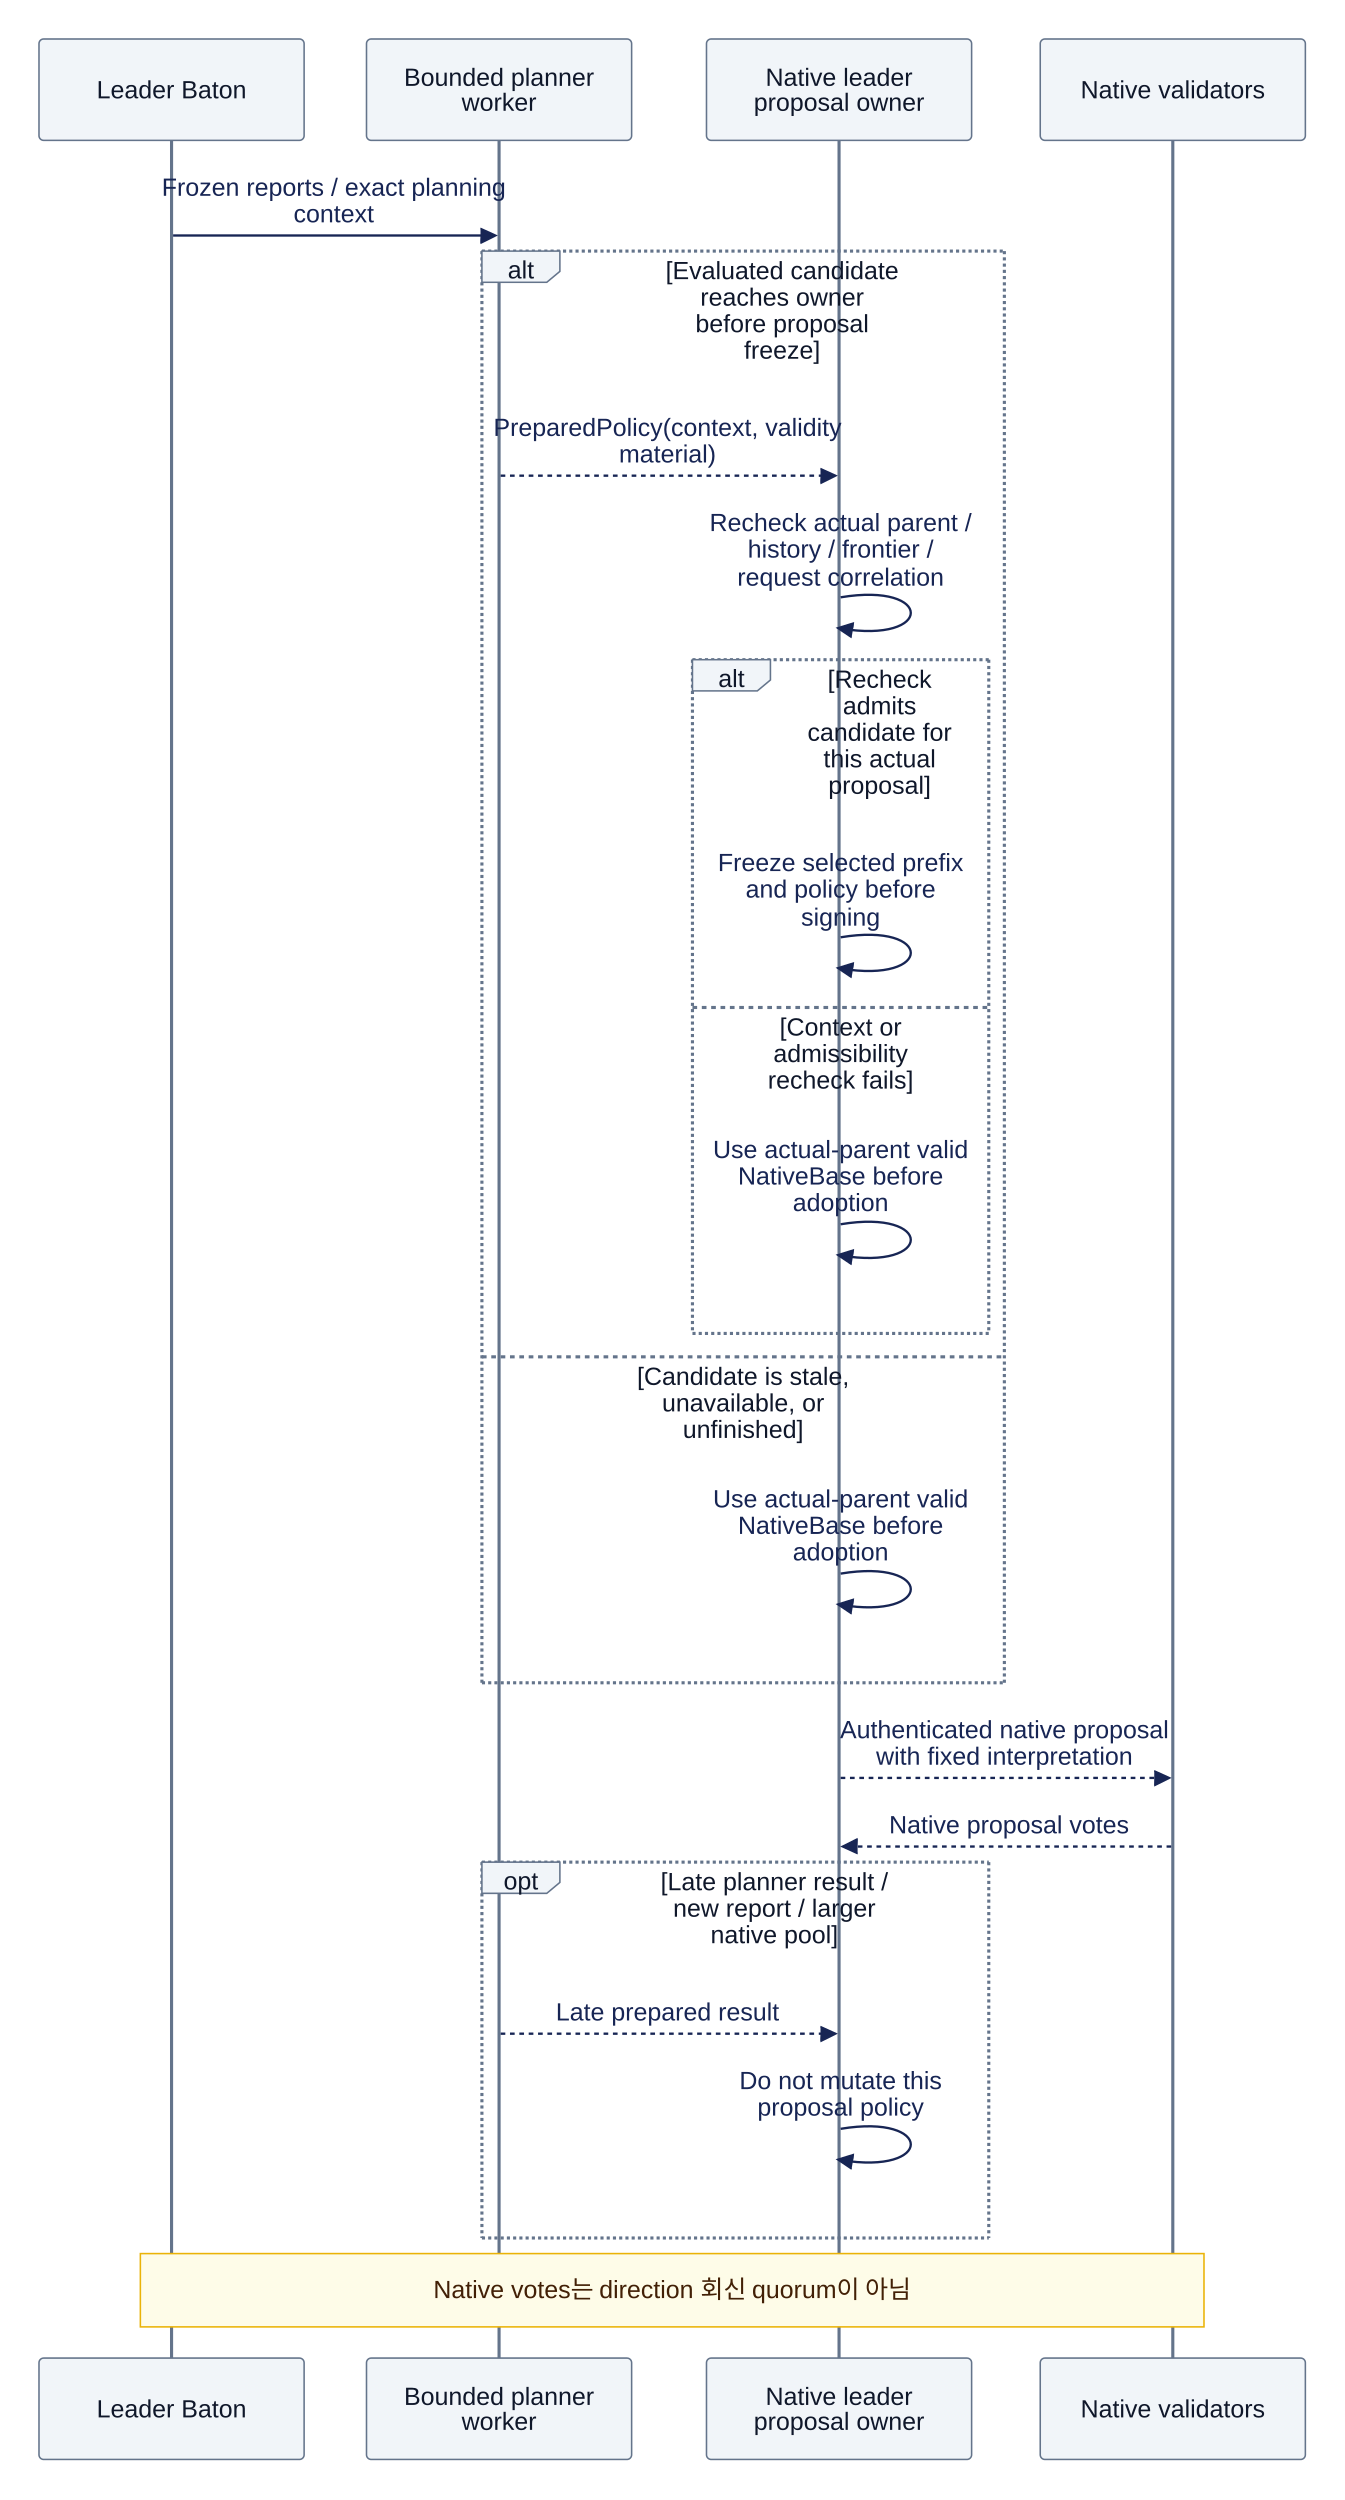
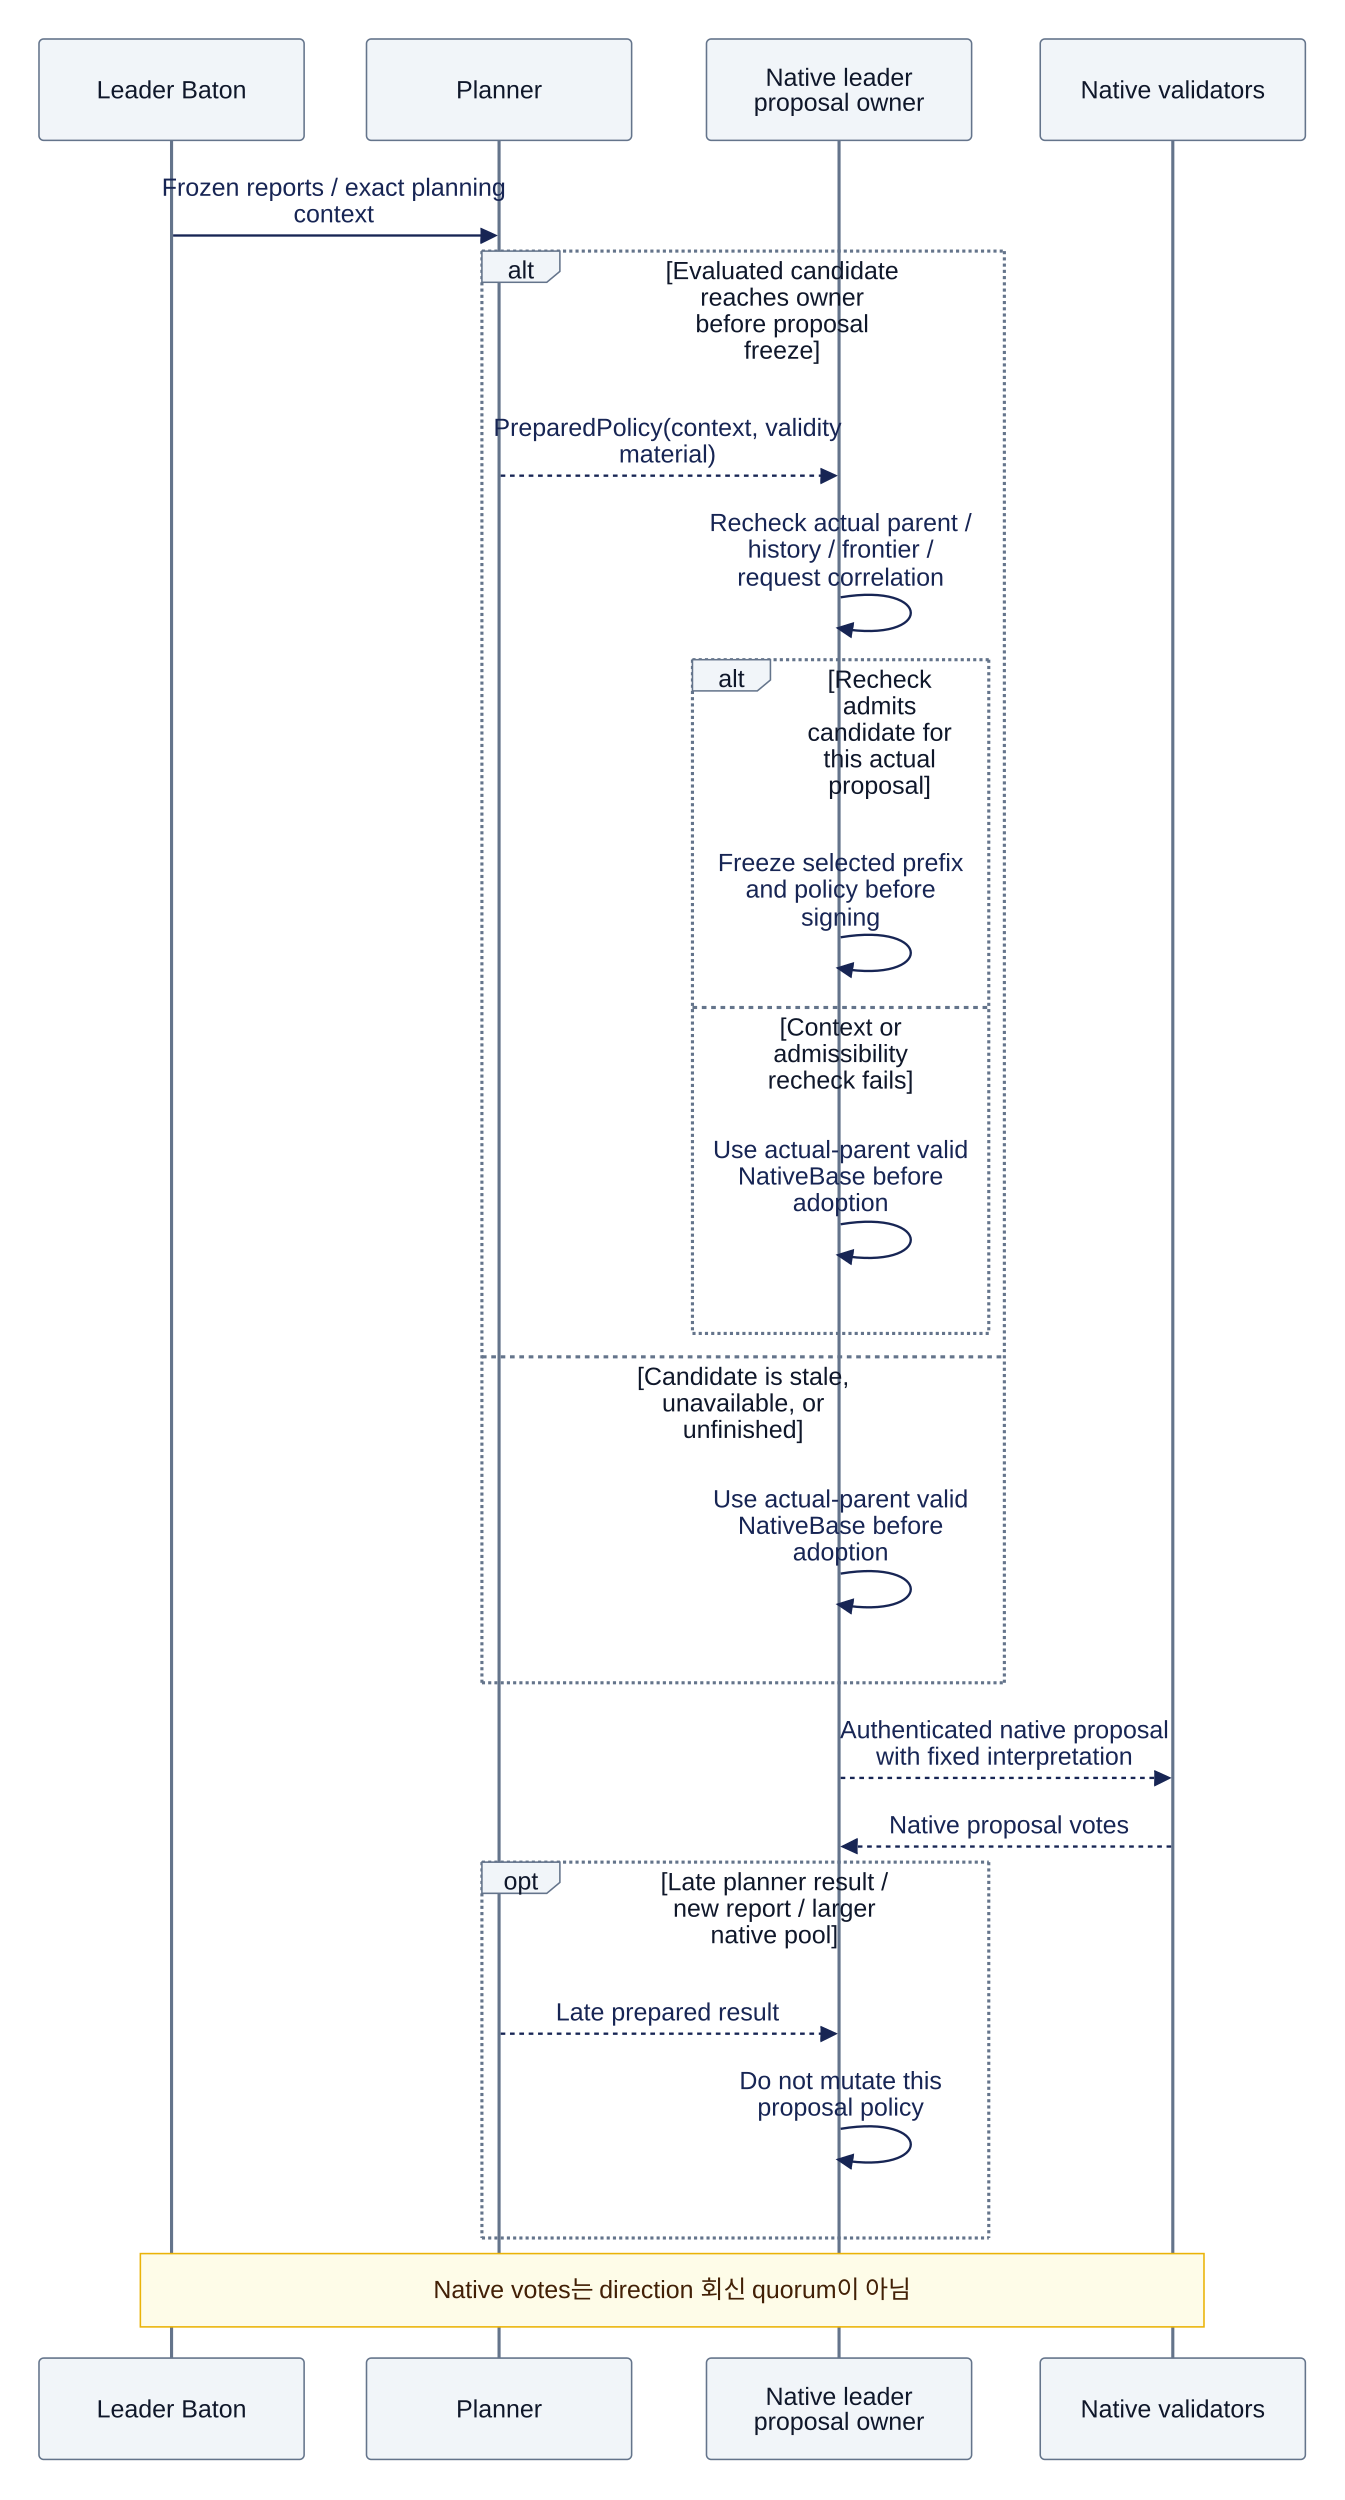
<svg xmlns="http://www.w3.org/2000/svg" id="diagram-12" width="862" height="1603" viewBox="-25 -25 862 1603" role="graphics-document document" aria-roledescription="sequence">
  <g>
    <rect x="642" y="1487" fill="#eaeaea" stroke="#666" width="170" height="65" name="V" rx="3" ry="3" class="actor actor-bottom" />
    <text x="727" y="1519.5" dominant-baseline="central" alignment-baseline="central" class="actor actor-box" style="text-anchor: middle; font-size: 16px; font-weight: 400; font-family: Arial, &quot;Apple SD Gothic Neo&quot;, sans-serif;">
      <tspan x="727" dy="0">Native validators</tspan>
    </text>
  </g>
  <g>
    <rect x="428" y="1487" fill="#eaeaea" stroke="#666" width="170" height="65" name="N" rx="3" ry="3" class="actor actor-bottom" />
    <text x="513" y="1519.5" dominant-baseline="central" alignment-baseline="central" class="actor actor-box" style="text-anchor: middle; font-size: 16px; font-weight: 400; font-family: Arial, &quot;Apple SD Gothic Neo&quot;, sans-serif;">
      <tspan x="513" dy="-8">Native leader</tspan>
    </text>
    <text x="513" y="1519.5" dominant-baseline="central" alignment-baseline="central" class="actor actor-box" style="text-anchor: middle; font-size: 16px; font-weight: 400; font-family: Arial, &quot;Apple SD Gothic Neo&quot;, sans-serif;">
      <tspan x="513" dy="8">proposal owner</tspan>
    </text>
  </g>
  <g>
    <rect x="210" y="1487" fill="#eaeaea" stroke="#666" width="170" height="65" name="P" rx="3" ry="3" class="actor actor-bottom" />
    <text x="295" y="1519.5" dominant-baseline="central" alignment-baseline="central" class="actor actor-box" style="text-anchor: middle; font-size: 16px; font-weight: 400; font-family: Arial, &quot;Apple SD Gothic Neo&quot;, sans-serif;">
-       <tspan x="295" dy="-8">Bounded planner</tspan>
-     </text>
-     <text x="295" y="1519.5" dominant-baseline="central" alignment-baseline="central" class="actor actor-box" style="text-anchor: middle; font-size: 16px; font-weight: 400; font-family: Arial, &quot;Apple SD Gothic Neo&quot;, sans-serif;">
-       <tspan x="295" dy="8">worker</tspan>
+       <tspan x="295" dy="0">Planner</tspan>
    </text>
  </g>
  <g>
    <rect x="0" y="1487" fill="#eaeaea" stroke="#666" width="170" height="65" name="L" rx="3" ry="3" class="actor actor-bottom" />
    <text x="85" y="1519.5" dominant-baseline="central" alignment-baseline="central" class="actor actor-box" style="text-anchor: middle; font-size: 16px; font-weight: 400; font-family: Arial, &quot;Apple SD Gothic Neo&quot;, sans-serif;">
      <tspan x="85" dy="0">Leader Baton</tspan>
    </text>
  </g>
  <g>
    <line id="actor53" x1="727" y1="65" x2="727" y2="1487" class="actor-line 200" stroke-width="0.5px" stroke="#999" name="V" />
    <g id="root-53">
      <rect x="642" y="0" fill="#eaeaea" stroke="#666" width="170" height="65" name="V" rx="3" ry="3" class="actor actor-top" />
      <text x="727" y="32.5" dominant-baseline="central" alignment-baseline="central" class="actor actor-box" style="text-anchor: middle; font-size: 16px; font-weight: 400; font-family: Arial, &quot;Apple SD Gothic Neo&quot;, sans-serif;">
        <tspan x="727" dy="0">Native validators</tspan>
      </text>
    </g>
  </g>
  <g>
    <line id="actor52" x1="513" y1="65" x2="513" y2="1487" class="actor-line 200" stroke-width="0.5px" stroke="#999" name="N" />
    <g id="root-52">
      <rect x="428" y="0" fill="#eaeaea" stroke="#666" width="170" height="65" name="N" rx="3" ry="3" class="actor actor-top" />
      <text x="513" y="32.5" dominant-baseline="central" alignment-baseline="central" class="actor actor-box" style="text-anchor: middle; font-size: 16px; font-weight: 400; font-family: Arial, &quot;Apple SD Gothic Neo&quot;, sans-serif;">
        <tspan x="513" dy="-8">Native leader</tspan>
      </text>
      <text x="513" y="32.5" dominant-baseline="central" alignment-baseline="central" class="actor actor-box" style="text-anchor: middle; font-size: 16px; font-weight: 400; font-family: Arial, &quot;Apple SD Gothic Neo&quot;, sans-serif;">
        <tspan x="513" dy="8">proposal owner</tspan>
      </text>
    </g>
  </g>
  <g>
    <line id="actor51" x1="295" y1="65" x2="295" y2="1487" class="actor-line 200" stroke-width="0.5px" stroke="#999" name="P" />
    <g id="root-51">
      <rect x="210" y="0" fill="#eaeaea" stroke="#666" width="170" height="65" name="P" rx="3" ry="3" class="actor actor-top" />
      <text x="295" y="32.5" dominant-baseline="central" alignment-baseline="central" class="actor actor-box" style="text-anchor: middle; font-size: 16px; font-weight: 400; font-family: Arial, &quot;Apple SD Gothic Neo&quot;, sans-serif;">
-         <tspan x="295" dy="-8">Bounded planner</tspan>
-       </text>
-       <text x="295" y="32.5" dominant-baseline="central" alignment-baseline="central" class="actor actor-box" style="text-anchor: middle; font-size: 16px; font-weight: 400; font-family: Arial, &quot;Apple SD Gothic Neo&quot;, sans-serif;">
-         <tspan x="295" dy="8">worker</tspan>
+         <tspan x="295" dy="0">Planner</tspan>
      </text>
    </g>
  </g>
  <g>
    <line id="actor50" x1="85" y1="65" x2="85" y2="1487" class="actor-line 200" stroke-width="0.5px" stroke="#999" name="L" />
    <g id="root-50">
      <rect x="0" y="0" fill="#eaeaea" stroke="#666" width="170" height="65" name="L" rx="3" ry="3" class="actor actor-top" />
      <text x="85" y="32.5" dominant-baseline="central" alignment-baseline="central" class="actor actor-box" style="text-anchor: middle; font-size: 16px; font-weight: 400; font-family: Arial, &quot;Apple SD Gothic Neo&quot;, sans-serif;">
        <tspan x="85" dy="0">Leader Baton</tspan>
      </text>
    </g>
  </g>
  <style>#diagram-12{font-family:Arial,Apple SD Gothic Neo,sans-serif;font-size:16px;fill:#172554;}@keyframes edge-animation-frame{from{stroke-dashoffset:0;}}@keyframes dash{to{stroke-dashoffset:0;}}#diagram-12 .edge-animation-slow{stroke-dasharray:9,5!important;stroke-dashoffset:900;animation:dash 50s linear infinite;stroke-linecap:round;}#diagram-12 .edge-animation-fast{stroke-dasharray:9,5!important;stroke-dashoffset:900;animation:dash 20s linear infinite;stroke-linecap:round;}#diagram-12 .error-icon{fill:hsl(45.882, 100%, 100%);}#diagram-12 .error-text{fill:#000000;stroke:#000000;}#diagram-12 .edge-thickness-normal{stroke-width:1px;}#diagram-12 .edge-thickness-thick{stroke-width:3.5px;}#diagram-12 .edge-pattern-solid{stroke-dasharray:0;}#diagram-12 .edge-thickness-invisible{stroke-width:0;fill:none;}#diagram-12 .edge-pattern-dashed{stroke-dasharray:3;}#diagram-12 .edge-pattern-dotted{stroke-dasharray:2;}#diagram-12 .marker{fill:#475569;stroke:#475569;}#diagram-12 .marker.cross{stroke:#475569;}#diagram-12 svg{font-family:Arial,Apple SD Gothic Neo,sans-serif;font-size:16px;}#diagram-12 p{margin:0;}#diagram-12 .actor{stroke:#64748b;fill:#f1f5f9;}#diagram-12 text.actor&gt;tspan{fill:#0f172a;stroke:none;}#diagram-12 .actor-line{stroke:#64748b;}#diagram-12 .innerArc{stroke-width:1.5;stroke-dasharray:none;}#diagram-12 .messageLine0{stroke-width:1.5;stroke-dasharray:none;stroke:#172554;}#diagram-12 .messageLine1{stroke-width:1.5;stroke-dasharray:2,2;stroke:#172554;}#diagram-12 #arrowhead path{fill:#172554;stroke:#172554;}#diagram-12 .sequenceNumber{fill:#b8aa96;}#diagram-12 #sequencenumber{fill:#172554;}#diagram-12 #crosshead path{fill:#172554;stroke:#172554;}#diagram-12 .messageText{fill:#172554;stroke:none;}#diagram-12 .labelBox{stroke:#64748b;fill:#f1f5f9;}#diagram-12 .labelText,#diagram-12 .labelText&gt;tspan{fill:#0f172a;stroke:none;}#diagram-12 .loopText,#diagram-12 .loopText&gt;tspan{fill:#0f172a;stroke:none;}#diagram-12 .loopLine{stroke-width:2px;stroke-dasharray:2,2;stroke:#64748b;fill:#64748b;}#diagram-12 .note{stroke:#eab308;fill:#fefce8;}#diagram-12 .noteText,#diagram-12 .noteText&gt;tspan{fill:#422006;stroke:none;}#diagram-12 .activation0{fill:hsl(105.882, 100%, 96.667%);stroke:hsl(105.882, 100%, 86.667%);}#diagram-12 .activation1{fill:hsl(105.882, 100%, 96.667%);stroke:hsl(105.882, 100%, 86.667%);}#diagram-12 .activation2{fill:hsl(105.882, 100%, 96.667%);stroke:hsl(105.882, 100%, 86.667%);}#diagram-12 .actorPopupMenu{position:absolute;}#diagram-12 .actorPopupMenuPanel{position:absolute;fill:#f1f5f9;box-shadow:0px 8px 16px 0px rgba(0,0,0,0.2);filter:drop-shadow(3px 5px 2px rgb(0 0 0 / 0.4));}#diagram-12 .actor-man line{stroke:#64748b;fill:#f1f5f9;}#diagram-12 .actor-man circle,#diagram-12 line{stroke:#64748b;fill:#f1f5f9;stroke-width:2px;}#diagram-12 :root{--mermaid-font-family:Arial,Apple SD Gothic Neo,sans-serif;}</style>
  <g />
  <defs>
    <symbol id="computer" width="24" height="24">
      <path transform="scale(.5)" d="M2 2v13h20v-13h-20zm18 11h-16v-9h16v9zm-10.228 6l.466-1h3.524l.467 1h-4.457zm14.228 3h-24l2-6h2.104l-1.33 4h18.45l-1.297-4h2.073l2 6zm-5-10h-14v-7h14v7z" />
    </symbol>
  </defs>
  <defs>
    <symbol id="database" fill-rule="evenodd" clip-rule="evenodd">
      <path transform="scale(.5)" d="M12.258.001l.256.004.255.005.253.008.251.01.249.012.247.015.246.016.242.019.241.02.239.023.236.024.233.027.231.028.229.031.225.032.223.034.22.036.217.038.214.04.211.041.208.043.205.045.201.046.198.048.194.05.191.051.187.053.183.054.18.056.175.057.172.059.168.06.163.061.16.063.155.064.15.066.074.033.073.033.071.034.07.034.069.035.068.035.067.035.066.035.064.036.064.036.062.036.06.036.06.037.058.037.058.037.055.038.055.038.053.038.052.038.051.039.05.039.048.039.047.039.045.04.044.04.043.04.041.04.04.041.039.041.037.041.036.041.034.041.033.042.032.042.03.042.029.042.027.042.026.043.024.043.023.043.021.043.02.043.018.044.017.043.015.044.013.044.012.044.011.045.009.044.007.045.006.045.004.045.002.045.001.045v17l-.001.045-.002.045-.004.045-.006.045-.007.045-.009.044-.011.045-.012.044-.013.044-.015.044-.017.043-.018.044-.02.043-.021.043-.023.043-.024.043-.026.043-.027.042-.029.042-.03.042-.032.042-.033.042-.034.041-.036.041-.037.041-.039.041-.04.041-.041.04-.043.04-.044.04-.045.04-.047.039-.048.039-.05.039-.051.039-.052.038-.053.038-.055.038-.055.038-.058.037-.058.037-.06.037-.06.036-.062.036-.064.036-.064.036-.066.035-.067.035-.068.035-.069.035-.07.034-.071.034-.073.033-.074.033-.15.066-.155.064-.16.063-.163.061-.168.06-.172.059-.175.057-.18.056-.183.054-.187.053-.191.051-.194.05-.198.048-.201.046-.205.045-.208.043-.211.041-.214.04-.217.038-.22.036-.223.034-.225.032-.229.031-.231.028-.233.027-.236.024-.239.023-.241.02-.242.019-.246.016-.247.015-.249.012-.251.01-.253.008-.255.005-.256.004-.258.001-.258-.001-.256-.004-.255-.005-.253-.008-.251-.01-.249-.012-.247-.015-.245-.016-.243-.019-.241-.02-.238-.023-.236-.024-.234-.027-.231-.028-.228-.031-.226-.032-.223-.034-.22-.036-.217-.038-.214-.04-.211-.041-.208-.043-.204-.045-.201-.046-.198-.048-.195-.05-.19-.051-.187-.053-.184-.054-.179-.056-.176-.057-.172-.059-.167-.06-.164-.061-.159-.063-.155-.064-.151-.066-.074-.033-.072-.033-.072-.034-.07-.034-.069-.035-.068-.035-.067-.035-.066-.035-.064-.036-.063-.036-.062-.036-.061-.036-.06-.037-.058-.037-.057-.037-.056-.038-.055-.038-.053-.038-.052-.038-.051-.039-.049-.039-.049-.039-.046-.039-.046-.04-.044-.04-.043-.04-.041-.04-.04-.041-.039-.041-.037-.041-.036-.041-.034-.041-.033-.042-.032-.042-.03-.042-.029-.042-.027-.042-.026-.043-.024-.043-.023-.043-.021-.043-.02-.043-.018-.044-.017-.043-.015-.044-.013-.044-.012-.044-.011-.045-.009-.044-.007-.045-.006-.045-.004-.045-.002-.045-.001-.045v-17l.001-.045.002-.045.004-.045.006-.045.007-.045.009-.044.011-.045.012-.044.013-.044.015-.044.017-.043.018-.044.02-.043.021-.043.023-.043.024-.043.026-.043.027-.042.029-.042.03-.042.032-.042.033-.042.034-.041.036-.041.037-.041.039-.041.04-.041.041-.04.043-.04.044-.04.046-.04.046-.039.049-.039.049-.039.051-.039.052-.038.053-.038.055-.038.056-.038.057-.037.058-.037.06-.037.061-.036.062-.036.063-.036.064-.036.066-.035.067-.035.068-.035.069-.035.07-.034.072-.034.072-.033.074-.033.151-.066.155-.064.159-.063.164-.061.167-.06.172-.059.176-.057.179-.056.184-.054.187-.053.19-.051.195-.05.198-.048.201-.046.204-.045.208-.043.211-.041.214-.04.217-.038.22-.036.223-.034.226-.032.228-.031.231-.028.234-.027.236-.024.238-.023.241-.02.243-.019.245-.016.247-.015.249-.012.251-.01.253-.008.255-.005.256-.004.258-.001.258.001zm-9.258 20.499v.01l.001.021.003.021.004.022.005.021.006.022.007.022.009.023.01.022.011.023.012.023.013.023.015.023.016.024.017.023.018.024.019.024.021.024.022.025.023.024.024.025.052.049.056.05.061.051.066.051.07.051.075.051.079.052.084.052.088.052.092.052.097.052.102.051.105.052.11.052.114.051.119.051.123.051.127.05.131.05.135.05.139.048.144.049.147.047.152.047.155.047.16.045.163.045.167.043.171.043.176.041.178.041.183.039.187.039.19.037.194.035.197.035.202.033.204.031.209.03.212.029.216.027.219.025.222.024.226.021.23.02.233.018.236.016.24.015.243.012.246.01.249.008.253.005.256.004.259.001.26-.001.257-.004.254-.005.25-.008.247-.011.244-.012.241-.014.237-.016.233-.018.231-.021.226-.021.224-.024.22-.026.216-.027.212-.028.21-.031.205-.031.202-.034.198-.034.194-.036.191-.037.187-.039.183-.04.179-.04.175-.042.172-.043.168-.044.163-.045.16-.046.155-.046.152-.047.148-.048.143-.049.139-.049.136-.05.131-.05.126-.05.123-.051.118-.052.114-.051.11-.052.106-.052.101-.052.096-.052.092-.052.088-.053.083-.051.079-.052.074-.052.07-.051.065-.051.06-.051.056-.05.051-.05.023-.024.023-.025.021-.024.02-.024.019-.024.018-.024.017-.024.015-.023.014-.024.013-.023.012-.023.01-.023.01-.022.008-.022.006-.022.006-.022.004-.022.004-.021.001-.021.001-.021v-4.127l-.077.055-.08.053-.083.054-.085.053-.087.052-.09.052-.093.051-.095.05-.097.05-.1.049-.102.049-.105.048-.106.047-.109.047-.111.046-.114.045-.115.045-.118.044-.12.043-.122.042-.124.042-.126.041-.128.04-.13.04-.132.038-.134.038-.135.037-.138.037-.139.035-.142.035-.143.034-.144.033-.147.032-.148.031-.15.03-.151.03-.153.029-.154.027-.156.027-.158.026-.159.025-.161.024-.162.023-.163.022-.165.021-.166.02-.167.019-.169.018-.169.017-.171.016-.173.015-.173.014-.175.013-.175.012-.177.011-.178.01-.179.008-.179.008-.181.006-.182.005-.182.004-.184.003-.184.002h-.37l-.184-.002-.184-.003-.182-.004-.182-.005-.181-.006-.179-.008-.179-.008-.178-.01-.176-.011-.176-.012-.175-.013-.173-.014-.172-.015-.171-.016-.17-.017-.169-.018-.167-.019-.166-.02-.165-.021-.163-.022-.162-.023-.161-.024-.159-.025-.157-.026-.156-.027-.155-.027-.153-.029-.151-.03-.15-.03-.148-.031-.146-.032-.145-.033-.143-.034-.141-.035-.14-.035-.137-.037-.136-.037-.134-.038-.132-.038-.13-.04-.128-.04-.126-.041-.124-.042-.122-.042-.12-.044-.117-.043-.116-.045-.113-.045-.112-.046-.109-.047-.106-.047-.105-.048-.102-.049-.1-.049-.097-.05-.095-.05-.093-.052-.09-.051-.087-.052-.085-.053-.083-.054-.08-.054-.077-.054v4.127zm0-5.654v.011l.001.021.003.021.004.021.005.022.006.022.007.022.009.022.01.022.011.023.012.023.013.023.015.024.016.023.017.024.018.024.019.024.021.024.022.024.023.025.024.024.052.05.056.05.061.05.066.051.07.051.075.052.079.051.084.052.088.052.092.052.097.052.102.052.105.052.11.051.114.051.119.052.123.05.127.051.131.05.135.049.139.049.144.048.147.048.152.047.155.046.16.045.163.045.167.044.171.042.176.042.178.04.183.04.187.038.19.037.194.036.197.034.202.033.204.032.209.03.212.028.216.027.219.025.222.024.226.022.23.02.233.018.236.016.24.014.243.012.246.01.249.008.253.006.256.003.259.001.26-.001.257-.003.254-.006.25-.008.247-.01.244-.012.241-.015.237-.016.233-.018.231-.02.226-.022.224-.024.22-.025.216-.027.212-.029.21-.03.205-.032.202-.033.198-.035.194-.036.191-.037.187-.039.183-.039.179-.041.175-.042.172-.043.168-.044.163-.045.16-.045.155-.047.152-.047.148-.048.143-.048.139-.05.136-.049.131-.05.126-.051.123-.051.118-.051.114-.052.11-.052.106-.052.101-.052.096-.052.092-.052.088-.052.083-.052.079-.052.074-.051.07-.052.065-.051.06-.05.056-.051.051-.049.023-.025.023-.024.021-.025.02-.024.019-.024.018-.024.017-.024.015-.023.014-.023.013-.024.012-.022.01-.023.01-.023.008-.022.006-.022.006-.022.004-.021.004-.022.001-.021.001-.021v-4.139l-.077.054-.08.054-.083.054-.085.052-.087.053-.09.051-.093.051-.095.051-.097.05-.1.049-.102.049-.105.048-.106.047-.109.047-.111.046-.114.045-.115.044-.118.044-.12.044-.122.042-.124.042-.126.041-.128.04-.13.039-.132.039-.134.038-.135.037-.138.036-.139.036-.142.035-.143.033-.144.033-.147.033-.148.031-.15.03-.151.03-.153.028-.154.028-.156.027-.158.026-.159.025-.161.024-.162.023-.163.022-.165.021-.166.02-.167.019-.169.018-.169.017-.171.016-.173.015-.173.014-.175.013-.175.012-.177.011-.178.009-.179.009-.179.007-.181.007-.182.005-.182.004-.184.003-.184.002h-.37l-.184-.002-.184-.003-.182-.004-.182-.005-.181-.007-.179-.007-.179-.009-.178-.009-.176-.011-.176-.012-.175-.013-.173-.014-.172-.015-.171-.016-.17-.017-.169-.018-.167-.019-.166-.02-.165-.021-.163-.022-.162-.023-.161-.024-.159-.025-.157-.026-.156-.027-.155-.028-.153-.028-.151-.03-.15-.03-.148-.031-.146-.033-.145-.033-.143-.033-.141-.035-.14-.036-.137-.036-.136-.037-.134-.038-.132-.039-.13-.039-.128-.04-.126-.041-.124-.042-.122-.043-.12-.043-.117-.044-.116-.044-.113-.046-.112-.046-.109-.046-.106-.047-.105-.048-.102-.049-.1-.049-.097-.05-.095-.051-.093-.051-.09-.051-.087-.053-.085-.052-.083-.054-.08-.054-.077-.054v4.139zm0-5.666v.011l.001.02.003.022.004.021.005.022.006.021.007.022.009.023.01.022.011.023.012.023.013.023.015.023.016.024.017.024.018.023.019.024.021.025.022.024.023.024.024.025.052.05.056.05.061.05.066.051.07.051.075.052.079.051.084.052.088.052.092.052.097.052.102.052.105.051.11.052.114.051.119.051.123.051.127.05.131.05.135.05.139.049.144.048.147.048.152.047.155.046.16.045.163.045.167.043.171.043.176.042.178.04.183.04.187.038.19.037.194.036.197.034.202.033.204.032.209.03.212.028.216.027.219.025.222.024.226.021.23.02.233.018.236.017.24.014.243.012.246.01.249.008.253.006.256.003.259.001.26-.001.257-.003.254-.006.25-.008.247-.01.244-.013.241-.014.237-.016.233-.018.231-.02.226-.022.224-.024.22-.025.216-.027.212-.029.21-.03.205-.032.202-.033.198-.035.194-.036.191-.037.187-.039.183-.039.179-.041.175-.042.172-.043.168-.044.163-.045.16-.045.155-.047.152-.047.148-.048.143-.049.139-.049.136-.049.131-.051.126-.05.123-.051.118-.052.114-.051.11-.052.106-.052.101-.052.096-.052.092-.052.088-.052.083-.052.079-.052.074-.052.07-.051.065-.051.06-.051.056-.05.051-.049.023-.025.023-.025.021-.024.02-.024.019-.024.018-.024.017-.024.015-.023.014-.024.013-.023.012-.023.01-.022.01-.023.008-.022.006-.022.006-.022.004-.022.004-.021.001-.021.001-.021v-4.153l-.077.054-.08.054-.083.053-.085.053-.087.053-.09.051-.093.051-.095.051-.097.05-.1.049-.102.048-.105.048-.106.048-.109.046-.111.046-.114.046-.115.044-.118.044-.12.043-.122.043-.124.042-.126.041-.128.04-.13.039-.132.039-.134.038-.135.037-.138.036-.139.036-.142.034-.143.034-.144.033-.147.032-.148.032-.15.03-.151.03-.153.028-.154.028-.156.027-.158.026-.159.024-.161.024-.162.023-.163.023-.165.021-.166.02-.167.019-.169.018-.169.017-.171.016-.173.015-.173.014-.175.013-.175.012-.177.01-.178.01-.179.009-.179.007-.181.006-.182.006-.182.004-.184.003-.184.001-.185.001-.185-.001-.184-.001-.184-.003-.182-.004-.182-.006-.181-.006-.179-.007-.179-.009-.178-.01-.176-.01-.176-.012-.175-.013-.173-.014-.172-.015-.171-.016-.17-.017-.169-.018-.167-.019-.166-.02-.165-.021-.163-.023-.162-.023-.161-.024-.159-.024-.157-.026-.156-.027-.155-.028-.153-.028-.151-.03-.15-.03-.148-.032-.146-.032-.145-.033-.143-.034-.141-.034-.14-.036-.137-.036-.136-.037-.134-.038-.132-.039-.13-.039-.128-.041-.126-.041-.124-.041-.122-.043-.12-.043-.117-.044-.116-.044-.113-.046-.112-.046-.109-.046-.106-.048-.105-.048-.102-.048-.1-.05-.097-.049-.095-.051-.093-.051-.09-.052-.087-.052-.085-.053-.083-.053-.08-.054-.077-.054v4.153zm8.74-8.179l-.257.004-.254.005-.25.008-.247.011-.244.012-.241.014-.237.016-.233.018-.231.021-.226.022-.224.023-.22.026-.216.027-.212.028-.21.031-.205.032-.202.033-.198.034-.194.036-.191.038-.187.038-.183.04-.179.041-.175.042-.172.043-.168.043-.163.045-.16.046-.155.046-.152.048-.148.048-.143.048-.139.049-.136.05-.131.05-.126.051-.123.051-.118.051-.114.052-.11.052-.106.052-.101.052-.096.052-.092.052-.088.052-.083.052-.079.052-.074.051-.07.052-.065.051-.06.05-.056.05-.051.05-.023.025-.023.024-.021.024-.02.025-.019.024-.018.024-.017.023-.015.024-.014.023-.013.023-.012.023-.01.023-.01.022-.008.022-.006.023-.006.021-.004.022-.004.021-.001.021-.001.021.001.021.001.021.004.021.004.022.006.021.006.023.008.022.01.022.01.023.012.023.013.023.014.023.015.024.017.023.018.024.019.024.02.025.021.024.023.024.023.025.051.05.056.05.06.05.065.051.07.052.074.051.079.052.083.052.088.052.092.052.096.052.101.052.106.052.11.052.114.052.118.051.123.051.126.051.131.05.136.05.139.049.143.048.148.048.152.048.155.046.16.046.163.045.168.043.172.043.175.042.179.041.183.04.187.038.191.038.194.036.198.034.202.033.205.032.21.031.212.028.216.027.22.026.224.023.226.022.231.021.233.018.237.016.241.014.244.012.247.011.25.008.254.005.257.004.26.001.26-.001.257-.004.254-.005.25-.008.247-.011.244-.012.241-.014.237-.016.233-.018.231-.021.226-.022.224-.023.22-.026.216-.027.212-.028.21-.031.205-.032.202-.033.198-.034.194-.036.191-.038.187-.038.183-.04.179-.041.175-.042.172-.043.168-.043.163-.045.16-.046.155-.046.152-.048.148-.048.143-.048.139-.049.136-.05.131-.05.126-.051.123-.051.118-.051.114-.052.11-.052.106-.052.101-.052.096-.052.092-.052.088-.052.083-.052.079-.052.074-.051.07-.052.065-.051.06-.05.056-.05.051-.05.023-.025.023-.024.021-.024.02-.025.019-.024.018-.024.017-.023.015-.024.014-.023.013-.023.012-.023.01-.023.01-.022.008-.022.006-.023.006-.021.004-.022.004-.021.001-.021.001-.021-.001-.021-.001-.021-.004-.021-.004-.022-.006-.021-.006-.023-.008-.022-.01-.022-.01-.023-.012-.023-.013-.023-.014-.023-.015-.024-.017-.023-.018-.024-.019-.024-.02-.025-.021-.024-.023-.024-.023-.025-.051-.05-.056-.05-.06-.05-.065-.051-.07-.052-.074-.051-.079-.052-.083-.052-.088-.052-.092-.052-.096-.052-.101-.052-.106-.052-.11-.052-.114-.052-.118-.051-.123-.051-.126-.051-.131-.05-.136-.05-.139-.049-.143-.048-.148-.048-.152-.048-.155-.046-.16-.046-.163-.045-.168-.043-.172-.043-.175-.042-.179-.041-.183-.04-.187-.038-.191-.038-.194-.036-.198-.034-.202-.033-.205-.032-.21-.031-.212-.028-.216-.027-.22-.026-.224-.023-.226-.022-.231-.021-.233-.018-.237-.016-.241-.014-.244-.012-.247-.011-.25-.008-.254-.005-.257-.004-.26-.001-.26.001z" />
    </symbol>
  </defs>
  <defs>
    <symbol id="clock" width="24" height="24">
      <path transform="scale(.5)" d="M12 2c5.514 0 10 4.486 10 10s-4.486 10-10 10-10-4.486-10-10 4.486-10 10-10zm0-2c-6.627 0-12 5.373-12 12s5.373 12 12 12 12-5.373 12-12-5.373-12-12-12zm5.848 12.459c.202.038.202.333.001.372-1.907.361-6.045 1.111-6.547 1.111-.719 0-1.301-.582-1.301-1.301 0-.512.77-5.447 1.125-7.445.034-.192.312-.181.343.014l.985 6.238 5.394 1.011z" />
    </symbol>
  </defs>
  <defs>
    <marker id="arrowhead" refX="7.9" refY="5" markerUnits="userSpaceOnUse" markerWidth="12" markerHeight="12" orient="auto-start-reverse">
      <path d="M -1 0 L 10 5 L 0 10 z" />
    </marker>
  </defs>
  <defs>
    <marker id="crosshead" markerWidth="15" markerHeight="8" orient="auto" refX="4" refY="4.5">
      <path fill="none" stroke="#000000" stroke-width="1pt" d="M 1,2 L 6,7 M 6,2 L 1,7" style="stroke-dasharray: 0, 0;" />
    </marker>
  </defs>
  <defs>
    <marker id="filled-head" refX="15.5" refY="7" markerWidth="20" markerHeight="28" orient="auto">
      <path d="M 18,7 L9,13 L14,7 L9,1 Z" />
    </marker>
  </defs>
  <defs>
    <marker id="sequencenumber" refX="15" refY="15" markerWidth="60" markerHeight="40" orient="auto">
      <circle cx="15" cy="15" r="6" />
    </marker>
  </defs>
  <g>
    <line x1="419" y1="398" x2="609" y2="398" class="loopLine" />
    <line x1="609" y1="398" x2="609" y2="830" class="loopLine" />
    <line x1="419" y1="830" x2="609" y2="830" class="loopLine" />
    <line x1="419" y1="398" x2="419" y2="830" class="loopLine" />
    <line x1="419" y1="621" x2="609" y2="621" class="loopLine" style="stroke-dasharray: 3, 3;" />
    <polygon points="419,398 469,398 469,411 460.6,418 419,418" class="labelBox" />
    <text x="444" y="411" text-anchor="middle" dominant-baseline="middle" alignment-baseline="middle" class="labelText" style="font-family: Arial, &quot;Apple SD Gothic Neo&quot;, sans-serif; font-size: 16px; font-weight: 400;">alt</text>
    <text x="539" y="416" text-anchor="middle" class="loopText" style="font-family: Arial, &quot;Apple SD Gothic Neo&quot;, sans-serif; font-size: 16px; font-weight: 400;">
      <tspan x="539">[Recheck</tspan>
    </text>
    <text x="539" y="433" text-anchor="middle" class="loopText" style="font-family: Arial, &quot;Apple SD Gothic Neo&quot;, sans-serif; font-size: 16px; font-weight: 400;">
      <tspan x="539">admits</tspan>
    </text>
    <text x="539" y="450" text-anchor="middle" class="loopText" style="font-family: Arial, &quot;Apple SD Gothic Neo&quot;, sans-serif; font-size: 16px; font-weight: 400;">
      <tspan x="539">candidate for</tspan>
    </text>
    <text x="539" y="467" text-anchor="middle" class="loopText" style="font-family: Arial, &quot;Apple SD Gothic Neo&quot;, sans-serif; font-size: 16px; font-weight: 400;">
      <tspan x="539">this actual</tspan>
    </text>
    <text x="539" y="484" text-anchor="middle" class="loopText" style="font-family: Arial, &quot;Apple SD Gothic Neo&quot;, sans-serif; font-size: 16px; font-weight: 400;">
      <tspan x="539">proposal]</tspan>
    </text>
    <text x="514" y="639" text-anchor="middle" class="loopText" style="font-family: Arial, &quot;Apple SD Gothic Neo&quot;, sans-serif; font-size: 16px; font-weight: 400;">[Context or</text>
    <text x="514" y="656" text-anchor="middle" class="loopText" style="font-family: Arial, &quot;Apple SD Gothic Neo&quot;, sans-serif; font-size: 16px; font-weight: 400;">admissibility</text>
    <text x="514" y="673" text-anchor="middle" class="loopText" style="font-family: Arial, &quot;Apple SD Gothic Neo&quot;, sans-serif; font-size: 16px; font-weight: 400;">recheck fails]</text>
  </g>
  <g>
    <line x1="284" y1="136" x2="619" y2="136" class="loopLine" />
    <line x1="619" y1="136" x2="619" y2="1054" class="loopLine" />
    <line x1="284" y1="1054" x2="619" y2="1054" class="loopLine" />
    <line x1="284" y1="136" x2="284" y2="1054" class="loopLine" />
    <line x1="284" y1="845" x2="619" y2="845" class="loopLine" style="stroke-dasharray: 3, 3;" />
    <polygon points="284,136 334,136 334,149 325.6,156 284,156" class="labelBox" />
    <text x="309" y="149" text-anchor="middle" dominant-baseline="middle" alignment-baseline="middle" class="labelText" style="font-family: Arial, &quot;Apple SD Gothic Neo&quot;, sans-serif; font-size: 16px; font-weight: 400;">alt</text>
    <text x="476.5" y="154" text-anchor="middle" class="loopText" style="font-family: Arial, &quot;Apple SD Gothic Neo&quot;, sans-serif; font-size: 16px; font-weight: 400;">
      <tspan x="476.5">[Evaluated candidate</tspan>
    </text>
    <text x="476.5" y="171" text-anchor="middle" class="loopText" style="font-family: Arial, &quot;Apple SD Gothic Neo&quot;, sans-serif; font-size: 16px; font-weight: 400;">
      <tspan x="476.5">reaches owner</tspan>
    </text>
    <text x="476.5" y="188" text-anchor="middle" class="loopText" style="font-family: Arial, &quot;Apple SD Gothic Neo&quot;, sans-serif; font-size: 16px; font-weight: 400;">
      <tspan x="476.5">before proposal</tspan>
    </text>
    <text x="476.5" y="205" text-anchor="middle" class="loopText" style="font-family: Arial, &quot;Apple SD Gothic Neo&quot;, sans-serif; font-size: 16px; font-weight: 400;">
      <tspan x="476.5">freeze]</tspan>
    </text>
    <text x="451.5" y="863" text-anchor="middle" class="loopText" style="font-family: Arial, &quot;Apple SD Gothic Neo&quot;, sans-serif; font-size: 16px; font-weight: 400;">[Candidate is stale,</text>
    <text x="451.5" y="880" text-anchor="middle" class="loopText" style="font-family: Arial, &quot;Apple SD Gothic Neo&quot;, sans-serif; font-size: 16px; font-weight: 400;">unavailable, or</text>
    <text x="451.5" y="897" text-anchor="middle" class="loopText" style="font-family: Arial, &quot;Apple SD Gothic Neo&quot;, sans-serif; font-size: 16px; font-weight: 400;">unfinished]</text>
  </g>
  <g>
    <line x1="284" y1="1169" x2="609" y2="1169" class="loopLine" />
    <line x1="609" y1="1169" x2="609" y2="1410" class="loopLine" />
    <line x1="284" y1="1410" x2="609" y2="1410" class="loopLine" />
    <line x1="284" y1="1169" x2="284" y2="1410" class="loopLine" />
    <polygon points="284,1169 334,1169 334,1182 325.6,1189 284,1189" class="labelBox" />
    <text x="309" y="1182" text-anchor="middle" dominant-baseline="middle" alignment-baseline="middle" class="labelText" style="font-family: Arial, &quot;Apple SD Gothic Neo&quot;, sans-serif; font-size: 16px; font-weight: 400;">opt</text>
    <text x="471.5" y="1187" text-anchor="middle" class="loopText" style="font-family: Arial, &quot;Apple SD Gothic Neo&quot;, sans-serif; font-size: 16px; font-weight: 400;">
      <tspan x="471.5">[Late planner result /</tspan>
    </text>
    <text x="471.5" y="1204" text-anchor="middle" class="loopText" style="font-family: Arial, &quot;Apple SD Gothic Neo&quot;, sans-serif; font-size: 16px; font-weight: 400;">
      <tspan x="471.5">new report / larger</tspan>
    </text>
    <text x="471.5" y="1221" text-anchor="middle" class="loopText" style="font-family: Arial, &quot;Apple SD Gothic Neo&quot;, sans-serif; font-size: 16px; font-weight: 400;">
      <tspan x="471.5">native pool]</tspan>
    </text>
  </g>
  <g>
    <rect x="65" y="1420" fill="#EDF2AE" stroke="#666" width="682" height="47" class="note" />
    <text x="406" y="1428" text-anchor="middle" dominant-baseline="middle" alignment-baseline="middle" class="noteText" dy="1em" style="font-family: Arial, &quot;Apple SD Gothic Neo&quot;, sans-serif; font-size: 16px; font-weight: 400;">
      <tspan x="406">Native votes는 direction 회신 quorum이 아님</tspan>
    </text>
  </g>
  <text x="189" y="80" text-anchor="middle" dominant-baseline="middle" alignment-baseline="middle" class="messageText" dy="1em" style="font-family: Arial, &quot;Apple SD Gothic Neo&quot;, sans-serif; font-size: 16px; font-weight: 400;">Frozen reports / exact planning</text>
  <text x="189" y="97" text-anchor="middle" dominant-baseline="middle" alignment-baseline="middle" class="messageText" dy="1em" style="font-family: Arial, &quot;Apple SD Gothic Neo&quot;, sans-serif; font-size: 16px; font-weight: 400;">context</text>
  <line x1="86" y1="126" x2="291" y2="126" class="messageLine0" stroke-width="2" stroke="none" marker-end="url(#arrowhead)" style="fill: none;" />
  <text x="403" y="234" text-anchor="middle" dominant-baseline="middle" alignment-baseline="middle" class="messageText" dy="1em" style="font-family: Arial, &quot;Apple SD Gothic Neo&quot;, sans-serif; font-size: 16px; font-weight: 400;">PreparedPolicy(context, validity</text>
  <text x="403" y="251" text-anchor="middle" dominant-baseline="middle" alignment-baseline="middle" class="messageText" dy="1em" style="font-family: Arial, &quot;Apple SD Gothic Neo&quot;, sans-serif; font-size: 16px; font-weight: 400;">material)</text>
  <line x1="296" y1="280" x2="509" y2="280" class="messageLine1" stroke-width="2" stroke="none" marker-end="url(#arrowhead)" style="stroke-dasharray: 3, 3; fill: none;" />
  <text x="514" y="295" text-anchor="middle" dominant-baseline="middle" alignment-baseline="middle" class="messageText" dy="1em" style="font-family: Arial, &quot;Apple SD Gothic Neo&quot;, sans-serif; font-size: 16px; font-weight: 400;">Recheck actual parent /</text>
  <text x="514" y="312" text-anchor="middle" dominant-baseline="middle" alignment-baseline="middle" class="messageText" dy="1em" style="font-family: Arial, &quot;Apple SD Gothic Neo&quot;, sans-serif; font-size: 16px; font-weight: 400;">history / frontier /</text>
  <text x="514" y="330" text-anchor="middle" dominant-baseline="middle" alignment-baseline="middle" class="messageText" dy="1em" style="font-family: Arial, &quot;Apple SD Gothic Neo&quot;, sans-serif; font-size: 16px; font-weight: 400;">request correlation</text>
  <path d="M 514,358 C 574,348 574,388 514,378" class="messageLine0" stroke-width="2" stroke="none" marker-end="url(#arrowhead)" style="fill: none;" />
  <text x="514" y="513" text-anchor="middle" dominant-baseline="middle" alignment-baseline="middle" class="messageText" dy="1em" style="font-family: Arial, &quot;Apple SD Gothic Neo&quot;, sans-serif; font-size: 16px; font-weight: 400;">Freeze selected prefix</text>
  <text x="514" y="530" text-anchor="middle" dominant-baseline="middle" alignment-baseline="middle" class="messageText" dy="1em" style="font-family: Arial, &quot;Apple SD Gothic Neo&quot;, sans-serif; font-size: 16px; font-weight: 400;">and policy before</text>
  <text x="514" y="548" text-anchor="middle" dominant-baseline="middle" alignment-baseline="middle" class="messageText" dy="1em" style="font-family: Arial, &quot;Apple SD Gothic Neo&quot;, sans-serif; font-size: 16px; font-weight: 400;">signing</text>
  <path d="M 514,576 C 574,566 574,606 514,596" class="messageLine0" stroke-width="2" stroke="none" marker-end="url(#arrowhead)" style="fill: none;" />
  <text x="514" y="697" text-anchor="middle" dominant-baseline="middle" alignment-baseline="middle" class="messageText" dy="1em" style="font-family: Arial, &quot;Apple SD Gothic Neo&quot;, sans-serif; font-size: 16px; font-weight: 400;">Use actual-parent valid</text>
  <text x="514" y="714" text-anchor="middle" dominant-baseline="middle" alignment-baseline="middle" class="messageText" dy="1em" style="font-family: Arial, &quot;Apple SD Gothic Neo&quot;, sans-serif; font-size: 16px; font-weight: 400;">NativeBase before</text>
  <text x="514" y="731" text-anchor="middle" dominant-baseline="middle" alignment-baseline="middle" class="messageText" dy="1em" style="font-family: Arial, &quot;Apple SD Gothic Neo&quot;, sans-serif; font-size: 16px; font-weight: 400;">adoption</text>
  <path d="M 514,760 C 574,750 574,790 514,780" class="messageLine0" stroke-width="2" stroke="none" marker-end="url(#arrowhead)" style="fill: none;" />
  <text x="514" y="921" text-anchor="middle" dominant-baseline="middle" alignment-baseline="middle" class="messageText" dy="1em" style="font-family: Arial, &quot;Apple SD Gothic Neo&quot;, sans-serif; font-size: 16px; font-weight: 400;">Use actual-parent valid</text>
  <text x="514" y="938" text-anchor="middle" dominant-baseline="middle" alignment-baseline="middle" class="messageText" dy="1em" style="font-family: Arial, &quot;Apple SD Gothic Neo&quot;, sans-serif; font-size: 16px; font-weight: 400;">NativeBase before</text>
  <text x="514" y="955" text-anchor="middle" dominant-baseline="middle" alignment-baseline="middle" class="messageText" dy="1em" style="font-family: Arial, &quot;Apple SD Gothic Neo&quot;, sans-serif; font-size: 16px; font-weight: 400;">adoption</text>
  <path d="M 514,984 C 574,974 574,1014 514,1004" class="messageLine0" stroke-width="2" stroke="none" marker-end="url(#arrowhead)" style="fill: none;" />
  <text x="619" y="1069" text-anchor="middle" dominant-baseline="middle" alignment-baseline="middle" class="messageText" dy="1em" style="font-family: Arial, &quot;Apple SD Gothic Neo&quot;, sans-serif; font-size: 16px; font-weight: 400;">Authenticated native proposal</text>
  <text x="619" y="1086" text-anchor="middle" dominant-baseline="middle" alignment-baseline="middle" class="messageText" dy="1em" style="font-family: Arial, &quot;Apple SD Gothic Neo&quot;, sans-serif; font-size: 16px; font-weight: 400;">with fixed interpretation</text>
  <line x1="514" y1="1115" x2="723" y2="1115" class="messageLine1" stroke-width="2" stroke="none" marker-end="url(#arrowhead)" style="stroke-dasharray: 3, 3; fill: none;" />
  <text x="622" y="1130" text-anchor="middle" dominant-baseline="middle" alignment-baseline="middle" class="messageText" dy="1em" style="font-family: Arial, &quot;Apple SD Gothic Neo&quot;, sans-serif; font-size: 16px; font-weight: 400;">Native proposal votes</text>
  <line x1="726" y1="1159" x2="517" y2="1159" class="messageLine1" stroke-width="2" stroke="none" marker-end="url(#arrowhead)" style="stroke-dasharray: 3, 3; fill: none;" />
  <text x="403" y="1250" text-anchor="middle" dominant-baseline="middle" alignment-baseline="middle" class="messageText" dy="1em" style="font-family: Arial, &quot;Apple SD Gothic Neo&quot;, sans-serif; font-size: 16px; font-weight: 400;">Late prepared result</text>
  <line x1="296" y1="1279" x2="509" y2="1279" class="messageLine1" stroke-width="2" stroke="none" marker-end="url(#arrowhead)" style="stroke-dasharray: 3, 3; fill: none;" />
  <text x="514" y="1294" text-anchor="middle" dominant-baseline="middle" alignment-baseline="middle" class="messageText" dy="1em" style="font-family: Arial, &quot;Apple SD Gothic Neo&quot;, sans-serif; font-size: 16px; font-weight: 400;">Do not mutate this</text>
  <text x="514" y="1311" text-anchor="middle" dominant-baseline="middle" alignment-baseline="middle" class="messageText" dy="1em" style="font-family: Arial, &quot;Apple SD Gothic Neo&quot;, sans-serif; font-size: 16px; font-weight: 400;">proposal policy</text>
  <path d="M 514,1340 C 574,1330 574,1370 514,1360" class="messageLine0" stroke-width="2" stroke="none" marker-end="url(#arrowhead)" style="fill: none;" />
</svg>
